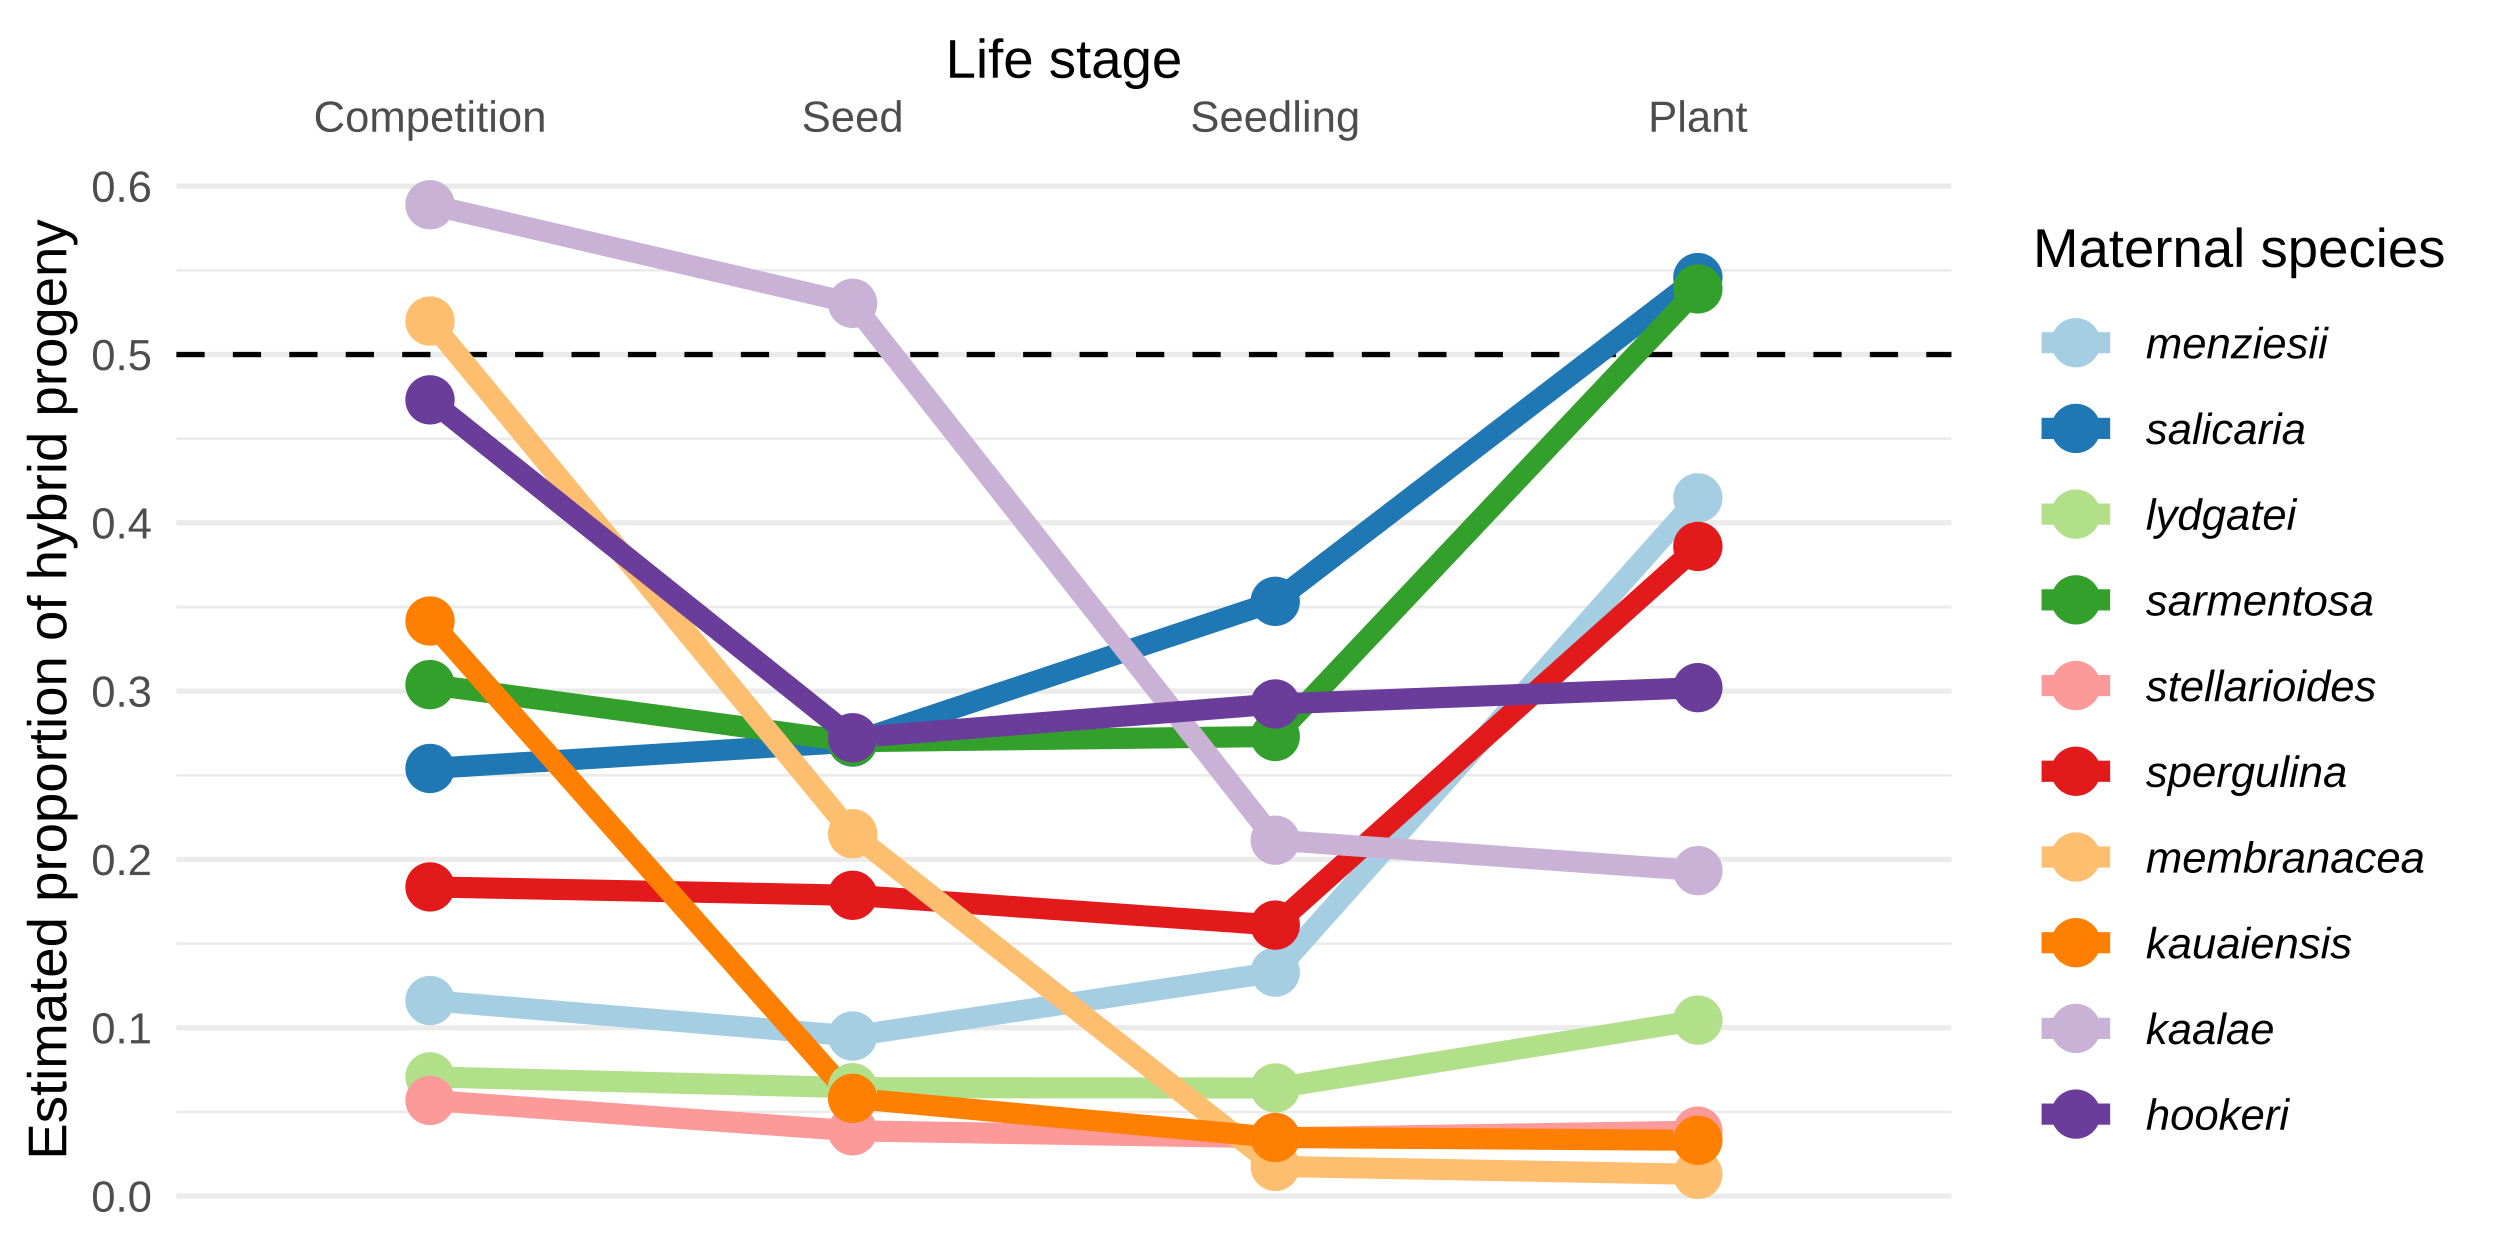
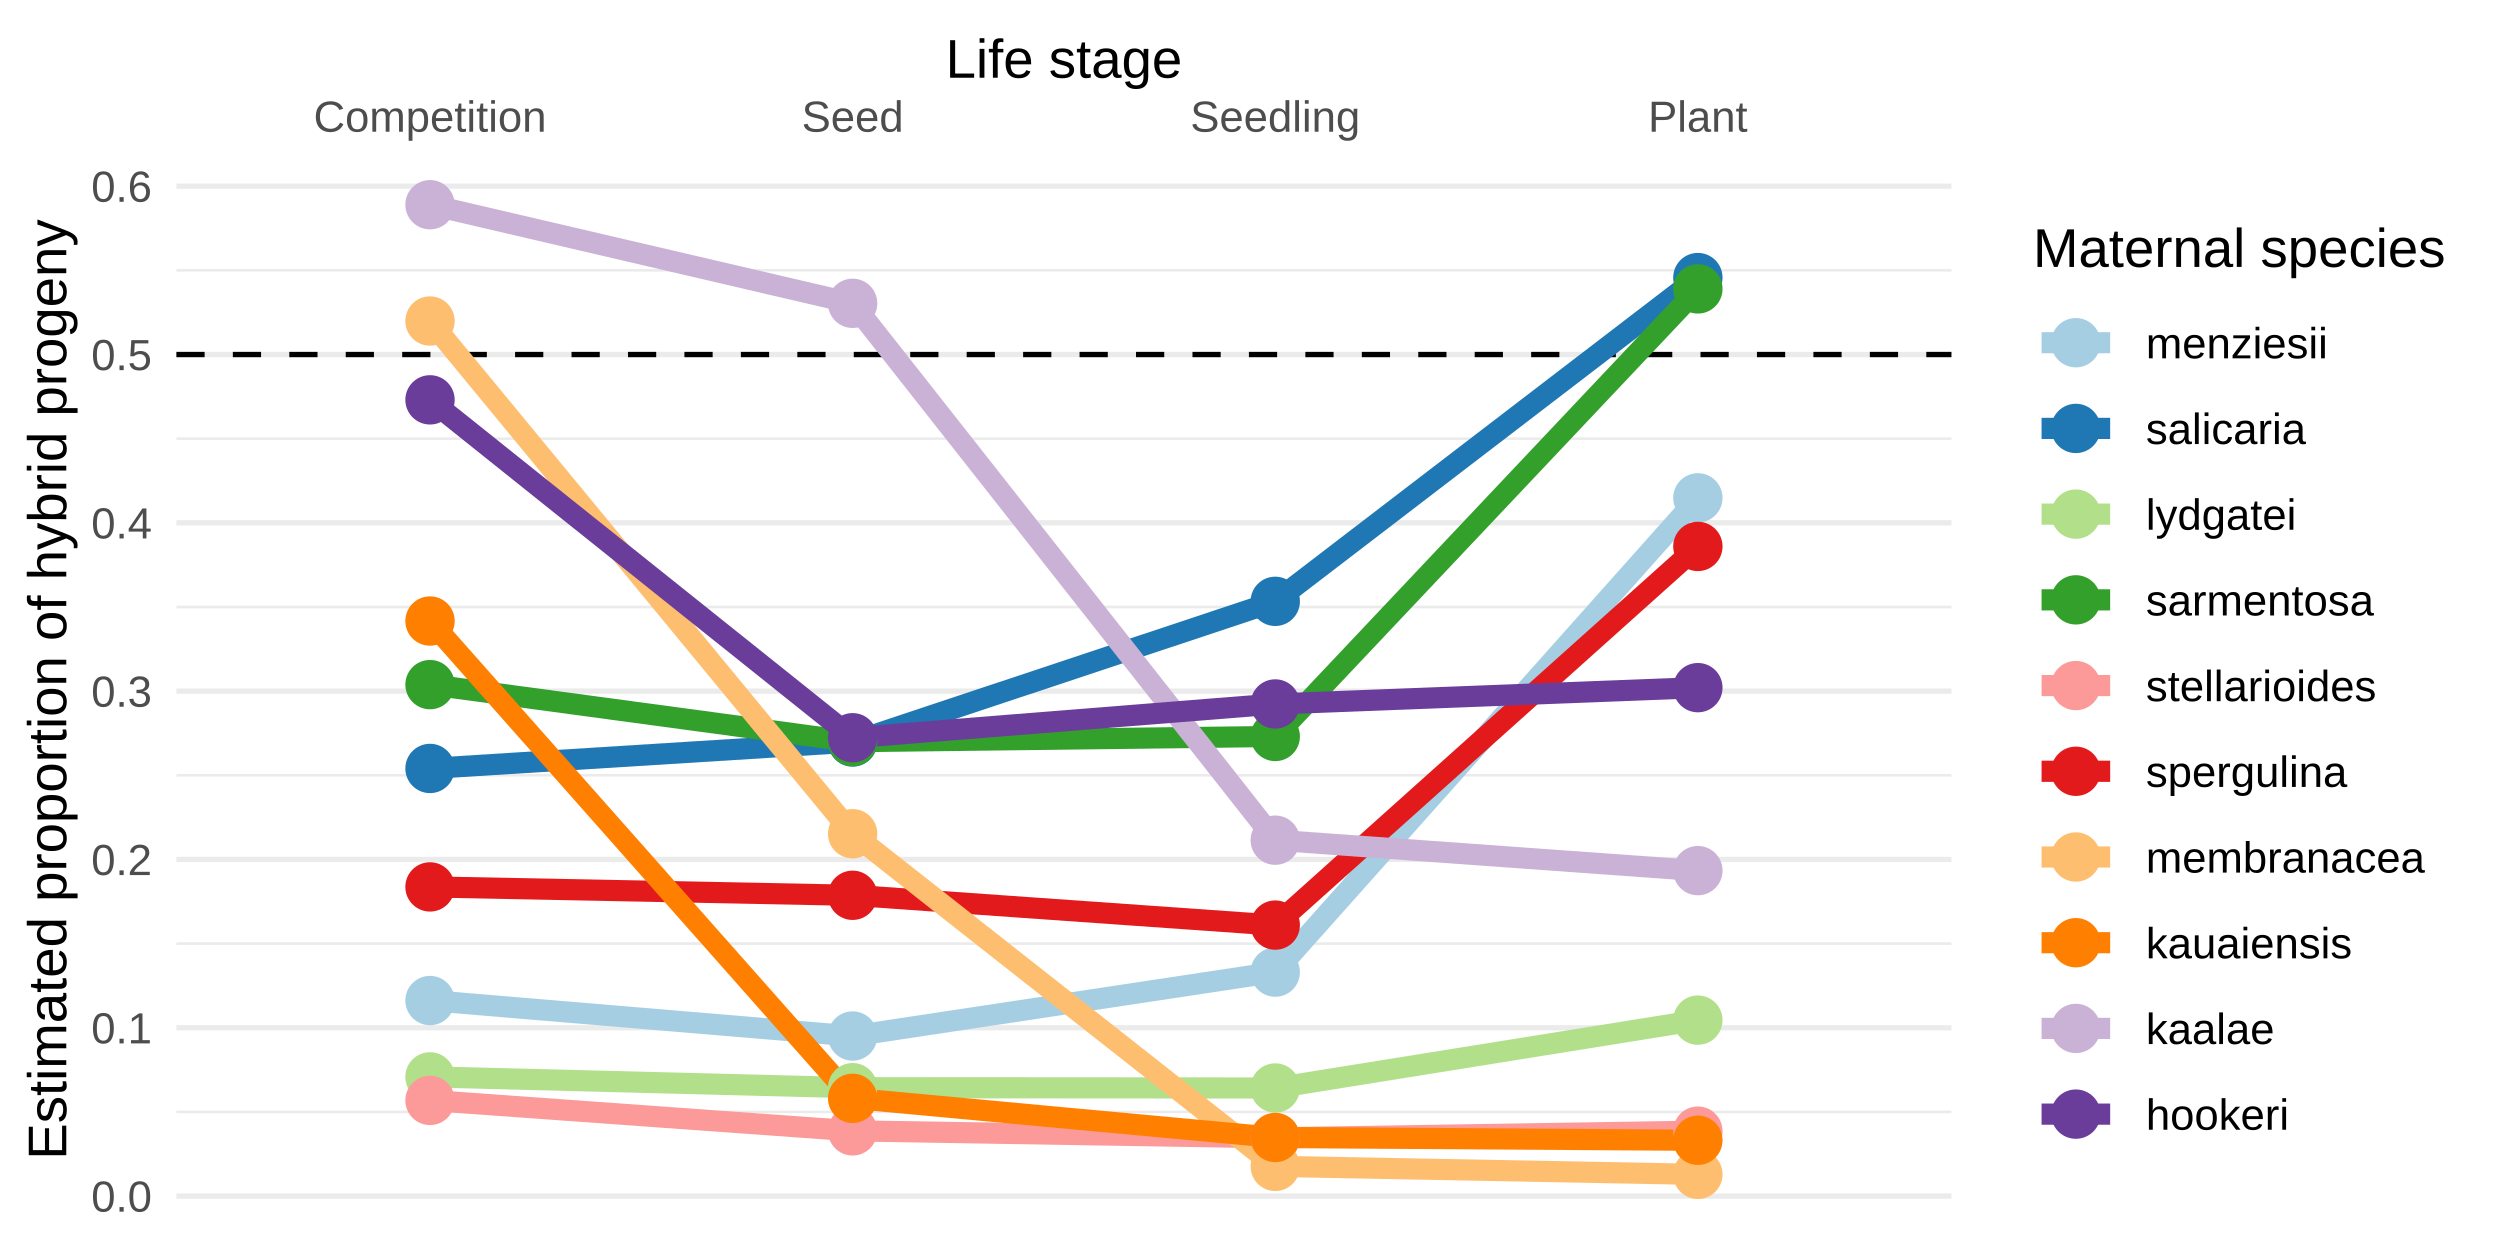
<svg xmlns="http://www.w3.org/2000/svg" width="504.00pt" height="252.00pt" viewBox="0 0 504.00 252.00">
  <g class="svglite">
    <defs>
      <style type="text/css">
    .svglite line, .svglite polyline, .svglite polygon, .svglite path, .svglite rect, .svglite circle {
      fill: none;
      stroke: #000000;
      stroke-linecap: round;
      stroke-linejoin: round;
      stroke-miterlimit: 10.00;
    }
    .svglite text {
      white-space: pre;
    }
    .svglite g.glyphgroup path {
      fill: inherit;
      stroke: none;
    }
  </style>
    </defs>
    <rect width="100%" height="100%" style="stroke: none; fill: #FFFFFF;" />
    <defs>
      <clipPath id="cpMC4wMHw1MDQuMDB8MC4wMHwyNTIuMDA=">
        <rect x="0.00" y="0.00" width="504.00" height="252.00" />
      </clipPath>
    </defs>
    <g clip-path="url(#cpMC4wMHw1MDQuMDB8MC4wMHwyNTIuMDA=)">
</g>
    <defs>
      <clipPath id="cpMzUuNTZ8MzkzLjQyfDMxLjUwfDI0Ni41Mg==">
        <rect x="35.56" y="31.50" width="357.85" height="215.02" />
      </clipPath>
    </defs>
    <g clip-path="url(#cpMzUuNTZ8MzkzLjQyfDMxLjUwfDI0Ni41Mg==)">
      <polyline points="35.56,224.16 393.42,224.16 " style="stroke-width: 0.53; stroke: #EBEBEB; stroke-linecap: butt;" />
      <polyline points="35.56,190.23 393.42,190.23 " style="stroke-width: 0.53; stroke: #EBEBEB; stroke-linecap: butt;" />
      <polyline points="35.56,156.30 393.42,156.30 " style="stroke-width: 0.53; stroke: #EBEBEB; stroke-linecap: butt;" />
      <polyline points="35.56,122.37 393.42,122.37 " style="stroke-width: 0.53; stroke: #EBEBEB; stroke-linecap: butt;" />
      <polyline points="35.56,88.43 393.42,88.43 " style="stroke-width: 0.53; stroke: #EBEBEB; stroke-linecap: butt;" />
      <polyline points="35.56,54.50 393.42,54.50 " style="stroke-width: 0.53; stroke: #EBEBEB; stroke-linecap: butt;" />
      <polyline points="35.56,241.13 393.42,241.13 " style="stroke-width: 1.07; stroke: #EBEBEB; stroke-linecap: butt;" />
      <polyline points="35.56,207.20 393.42,207.20 " style="stroke-width: 1.07; stroke: #EBEBEB; stroke-linecap: butt;" />
      <polyline points="35.56,173.26 393.42,173.26 " style="stroke-width: 1.07; stroke: #EBEBEB; stroke-linecap: butt;" />
      <polyline points="35.56,139.33 393.42,139.33 " style="stroke-width: 1.07; stroke: #EBEBEB; stroke-linecap: butt;" />
      <polyline points="35.56,105.40 393.42,105.40 " style="stroke-width: 1.07; stroke: #EBEBEB; stroke-linecap: butt;" />
      <polyline points="35.56,71.47 393.42,71.47 " style="stroke-width: 1.07; stroke: #EBEBEB; stroke-linecap: butt;" />
      <polyline points="35.56,37.53 393.42,37.53 " style="stroke-width: 1.07; stroke: #EBEBEB; stroke-linecap: butt;" />
      <line x1="35.56" y1="71.47" x2="393.42" y2="71.47" style="stroke-width: 1.07; stroke-dasharray: 5.69,5.69; stroke-linecap: butt;" />
      <polyline points="342.29,100.37 257.09,195.98 171.89,208.86 86.69,201.71 " style="stroke-width: 4.27; stroke: #A6CEE3; stroke-linecap: butt;" />
      <polyline points="342.29,55.96 257.09,121.23 171.89,149.59 86.69,154.92 " style="stroke-width: 4.27; stroke: #1F78B4; stroke-linecap: butt;" />
      <polyline points="342.29,205.66 257.09,219.34 171.89,219.28 86.69,217.10 " style="stroke-width: 4.27; stroke: #B2DF8A; stroke-linecap: butt;" />
      <polyline points="342.29,58.24 257.09,148.47 171.89,149.52 86.69,138.02 " style="stroke-width: 4.27; stroke: #33A02C; stroke-linecap: butt;" />
      <polyline points="342.29,228.04 257.09,229.39 171.89,227.98 86.69,221.84 " style="stroke-width: 4.27; stroke: #FB9A99; stroke-linecap: butt;" />
      <polyline points="342.29,110.16 257.09,186.50 171.89,180.49 86.69,178.80 " style="stroke-width: 4.27; stroke: #E31A1C; stroke-linecap: butt;" />
      <polyline points="342.29,236.75 257.09,235.14 171.89,168.08 86.69,64.72 " style="stroke-width: 4.27; stroke: #FDBF6F; stroke-linecap: butt;" />
      <polyline points="342.29,229.88 257.09,229.32 171.89,221.42 86.69,125.20 " style="stroke-width: 4.27; stroke: #FF7F00; stroke-linecap: butt;" />
      <polyline points="342.29,175.52 257.09,169.38 171.89,61.15 86.69,41.27 " style="stroke-width: 4.27; stroke: #CAB2D6; stroke-linecap: butt;" />
      <polyline points="342.29,138.63 257.09,141.92 171.89,148.73 86.69,80.61 " style="stroke-width: 4.27; stroke: #6A3D9A; stroke-linecap: butt;" />
      <circle cx="342.29" cy="100.37" r="4.62" style="stroke-width: 0.71; stroke: #A6CEE3; fill: #A6CEE3;" />
      <circle cx="257.09" cy="195.98" r="4.62" style="stroke-width: 0.71; stroke: #A6CEE3; fill: #A6CEE3;" />
      <circle cx="171.89" cy="208.86" r="4.62" style="stroke-width: 0.71; stroke: #A6CEE3; fill: #A6CEE3;" />
      <circle cx="86.69" cy="201.71" r="4.62" style="stroke-width: 0.71; stroke: #A6CEE3; fill: #A6CEE3;" />
      <circle cx="342.29" cy="55.96" r="4.62" style="stroke-width: 0.71; stroke: #1F78B4; fill: #1F78B4;" />
      <circle cx="257.09" cy="121.23" r="4.62" style="stroke-width: 0.71; stroke: #1F78B4; fill: #1F78B4;" />
      <circle cx="171.89" cy="149.59" r="4.62" style="stroke-width: 0.71; stroke: #1F78B4; fill: #1F78B4;" />
      <circle cx="86.69" cy="154.92" r="4.62" style="stroke-width: 0.71; stroke: #1F78B4; fill: #1F78B4;" />
      <circle cx="342.29" cy="205.66" r="4.62" style="stroke-width: 0.71; stroke: #B2DF8A; fill: #B2DF8A;" />
      <circle cx="257.09" cy="219.34" r="4.62" style="stroke-width: 0.71; stroke: #B2DF8A; fill: #B2DF8A;" />
      <circle cx="171.89" cy="219.28" r="4.62" style="stroke-width: 0.71; stroke: #B2DF8A; fill: #B2DF8A;" />
      <circle cx="86.69" cy="217.10" r="4.62" style="stroke-width: 0.71; stroke: #B2DF8A; fill: #B2DF8A;" />
      <circle cx="342.29" cy="58.24" r="4.62" style="stroke-width: 0.71; stroke: #33A02C; fill: #33A02C;" />
      <circle cx="257.09" cy="148.47" r="4.62" style="stroke-width: 0.71; stroke: #33A02C; fill: #33A02C;" />
      <circle cx="171.89" cy="149.52" r="4.62" style="stroke-width: 0.71; stroke: #33A02C; fill: #33A02C;" />
      <circle cx="86.69" cy="138.02" r="4.62" style="stroke-width: 0.71; stroke: #33A02C; fill: #33A02C;" />
      <circle cx="342.29" cy="228.04" r="4.62" style="stroke-width: 0.71; stroke: #FB9A99; fill: #FB9A99;" />
      <circle cx="257.09" cy="229.39" r="4.62" style="stroke-width: 0.71; stroke: #FB9A99; fill: #FB9A99;" />
      <circle cx="171.89" cy="227.98" r="4.62" style="stroke-width: 0.71; stroke: #FB9A99; fill: #FB9A99;" />
      <circle cx="86.69" cy="221.84" r="4.62" style="stroke-width: 0.71; stroke: #FB9A99; fill: #FB9A99;" />
      <circle cx="342.29" cy="110.16" r="4.62" style="stroke-width: 0.71; stroke: #E31A1C; fill: #E31A1C;" />
      <circle cx="257.09" cy="186.50" r="4.62" style="stroke-width: 0.71; stroke: #E31A1C; fill: #E31A1C;" />
      <circle cx="171.89" cy="180.49" r="4.62" style="stroke-width: 0.71; stroke: #E31A1C; fill: #E31A1C;" />
      <circle cx="86.69" cy="178.80" r="4.62" style="stroke-width: 0.71; stroke: #E31A1C; fill: #E31A1C;" />
      <circle cx="342.29" cy="236.75" r="4.62" style="stroke-width: 0.71; stroke: #FDBF6F; fill: #FDBF6F;" />
      <circle cx="257.09" cy="235.14" r="4.62" style="stroke-width: 0.71; stroke: #FDBF6F; fill: #FDBF6F;" />
      <circle cx="171.89" cy="168.08" r="4.62" style="stroke-width: 0.71; stroke: #FDBF6F; fill: #FDBF6F;" />
      <circle cx="86.69" cy="64.72" r="4.62" style="stroke-width: 0.71; stroke: #FDBF6F; fill: #FDBF6F;" />
      <circle cx="342.29" cy="229.88" r="4.62" style="stroke-width: 0.71; stroke: #FF7F00; fill: #FF7F00;" />
      <circle cx="257.09" cy="229.32" r="4.62" style="stroke-width: 0.71; stroke: #FF7F00; fill: #FF7F00;" />
      <circle cx="171.89" cy="221.42" r="4.62" style="stroke-width: 0.71; stroke: #FF7F00; fill: #FF7F00;" />
      <circle cx="86.69" cy="125.20" r="4.62" style="stroke-width: 0.71; stroke: #FF7F00; fill: #FF7F00;" />
      <circle cx="342.29" cy="175.52" r="4.62" style="stroke-width: 0.71; stroke: #CAB2D6; fill: #CAB2D6;" />
      <circle cx="257.09" cy="169.38" r="4.62" style="stroke-width: 0.71; stroke: #CAB2D6; fill: #CAB2D6;" />
      <circle cx="171.89" cy="61.15" r="4.62" style="stroke-width: 0.71; stroke: #CAB2D6; fill: #CAB2D6;" />
      <circle cx="86.69" cy="41.27" r="4.62" style="stroke-width: 0.71; stroke: #CAB2D6; fill: #CAB2D6;" />
      <circle cx="342.29" cy="138.63" r="4.62" style="stroke-width: 0.71; stroke: #6A3D9A; fill: #6A3D9A;" />
      <circle cx="257.09" cy="141.92" r="4.62" style="stroke-width: 0.71; stroke: #6A3D9A; fill: #6A3D9A;" />
      <circle cx="171.89" cy="148.73" r="4.62" style="stroke-width: 0.71; stroke: #6A3D9A; fill: #6A3D9A;" />
      <circle cx="86.69" cy="80.61" r="4.62" style="stroke-width: 0.71; stroke: #6A3D9A; fill: #6A3D9A;" />
    </g>
    <g clip-path="url(#cpMC4wMHw1MDQuMDB8MC4wMHwyNTIuMDA=)">
      <text x="86.69" y="26.56" text-anchor="middle" style="font-size: 8.80px;fill: #4D4D4D; font-family: &quot;Arial&quot;;">Competition</text>
      <text x="171.89" y="26.56" text-anchor="middle" style="font-size: 8.80px;fill: #4D4D4D; font-family: &quot;Arial&quot;;">Seed</text>
      <text x="257.09" y="26.56" text-anchor="middle" style="font-size: 8.80px;fill: #4D4D4D; font-family: &quot;Arial&quot;;">Seedling</text>
      <text x="342.29" y="26.56" text-anchor="middle" style="font-size: 8.80px;fill: #4D4D4D; font-family: &quot;Arial&quot;;">Plant</text>
      <text x="30.63" y="244.28" text-anchor="end" style="font-size: 8.80px;fill: #4D4D4D; font-family: &quot;Arial&quot;;">0.0</text>
      <text x="30.63" y="210.35" text-anchor="end" style="font-size: 8.80px;fill: #4D4D4D; font-family: &quot;Arial&quot;;">0.1</text>
      <text x="30.63" y="176.41" text-anchor="end" style="font-size: 8.80px;fill: #4D4D4D; font-family: &quot;Arial&quot;;">0.2</text>
      <text x="30.63" y="142.48" text-anchor="end" style="font-size: 8.80px;fill: #4D4D4D; font-family: &quot;Arial&quot;;">0.3</text>
      <text x="30.63" y="108.55" text-anchor="end" style="font-size: 8.80px;fill: #4D4D4D; font-family: &quot;Arial&quot;;">0.4</text>
      <text x="30.63" y="74.62" text-anchor="end" style="font-size: 8.80px;fill: #4D4D4D; font-family: &quot;Arial&quot;;">0.5</text>
      <text x="30.63" y="40.68" text-anchor="end" style="font-size: 8.80px;fill: #4D4D4D; font-family: &quot;Arial&quot;;">0.6</text>
      <text x="214.49" y="15.67" text-anchor="middle" style="font-size: 11.00px; font-family: &quot;Arial&quot;;">Life stage</text>
      <text transform="translate(13.36,139.01) rotate(-90)" text-anchor="middle" style="font-size: 11.00px; font-family: &quot;Arial&quot;;">Estimated proportion of hybrid progeny</text>
      <text x="409.85" y="53.81" style="font-size: 11.00px; font-family: &quot;Arial&quot;;">Maternal species</text>
      <line x1="411.58" y1="69.09" x2="425.41" y2="69.09" style="stroke-width: 4.27; stroke: #A6CEE3; stroke-linecap: butt;" />
      <circle cx="418.49" cy="69.09" r="4.62" style="stroke-width: 0.71; stroke: #A6CEE3; fill: #A6CEE3;" />
      <line x1="411.58" y1="86.37" x2="425.41" y2="86.37" style="stroke-width: 4.27; stroke: #1F78B4; stroke-linecap: butt;" />
      <circle cx="418.49" cy="86.37" r="4.62" style="stroke-width: 0.71; stroke: #1F78B4; fill: #1F78B4;" />
      <line x1="411.58" y1="103.65" x2="425.41" y2="103.65" style="stroke-width: 4.27; stroke: #B2DF8A; stroke-linecap: butt;" />
      <circle cx="418.49" cy="103.65" r="4.62" style="stroke-width: 0.71; stroke: #B2DF8A; fill: #B2DF8A;" />
      <line x1="411.58" y1="120.93" x2="425.41" y2="120.93" style="stroke-width: 4.27; stroke: #33A02C; stroke-linecap: butt;" />
      <circle cx="418.49" cy="120.93" r="4.62" style="stroke-width: 0.71; stroke: #33A02C; fill: #33A02C;" />
      <line x1="411.58" y1="138.21" x2="425.41" y2="138.21" style="stroke-width: 4.27; stroke: #FB9A99; stroke-linecap: butt;" />
      <circle cx="418.49" cy="138.21" r="4.62" style="stroke-width: 0.71; stroke: #FB9A99; fill: #FB9A99;" />
      <line x1="411.58" y1="155.49" x2="425.41" y2="155.49" style="stroke-width: 4.27; stroke: #E31A1C; stroke-linecap: butt;" />
      <circle cx="418.49" cy="155.49" r="4.62" style="stroke-width: 0.71; stroke: #E31A1C; fill: #E31A1C;" />
      <line x1="411.58" y1="172.77" x2="425.41" y2="172.77" style="stroke-width: 4.27; stroke: #FDBF6F; stroke-linecap: butt;" />
      <circle cx="418.49" cy="172.77" r="4.62" style="stroke-width: 0.71; stroke: #FDBF6F; fill: #FDBF6F;" />
      <line x1="411.58" y1="190.05" x2="425.41" y2="190.05" style="stroke-width: 4.27; stroke: #FF7F00; stroke-linecap: butt;" />
      <circle cx="418.49" cy="190.05" r="4.62" style="stroke-width: 0.71; stroke: #FF7F00; fill: #FF7F00;" />
      <line x1="411.58" y1="207.33" x2="425.41" y2="207.33" style="stroke-width: 4.27; stroke: #CAB2D6; stroke-linecap: butt;" />
      <circle cx="418.49" cy="207.33" r="4.62" style="stroke-width: 0.71; stroke: #CAB2D6; fill: #CAB2D6;" />
      <line x1="411.58" y1="224.61" x2="425.41" y2="224.61" style="stroke-width: 4.27; stroke: #6A3D9A; stroke-linecap: butt;" />
      <circle cx="418.49" cy="224.61" r="4.62" style="stroke-width: 0.71; stroke: #6A3D9A; fill: #6A3D9A;" />
-       <text x="432.61" y="72.24" style="font-size: 8.80px; font-style: italic; font-family: &quot;Arial&quot;;">menziesii</text>
-       <text x="432.61" y="89.52" style="font-size: 8.80px; font-style: italic; font-family: &quot;Arial&quot;;">salicaria</text>
-       <text x="432.61" y="106.80" style="font-size: 8.80px; font-style: italic; font-family: &quot;Arial&quot;;">lydgatei</text>
-       <text x="432.61" y="124.08" style="font-size: 8.80px; font-style: italic; font-family: &quot;Arial&quot;;">sarmentosa</text>
-       <text x="432.61" y="141.36" style="font-size: 8.80px; font-style: italic; font-family: &quot;Arial&quot;;">stellarioides</text>
-       <text x="432.61" y="158.64" style="font-size: 8.80px; font-style: italic; font-family: &quot;Arial&quot;;">spergulina</text>
-       <text x="432.61" y="175.92" style="font-size: 8.80px; font-style: italic; font-family: &quot;Arial&quot;;">membranacea</text>
-       <text x="432.61" y="193.20" style="font-size: 8.80px; font-style: italic; font-family: &quot;Arial&quot;;">kauaiensis</text>
-       <text x="432.61" y="210.48" style="font-size: 8.80px; font-style: italic; font-family: &quot;Arial&quot;;">kaalae</text>
-       <text x="432.61" y="227.76" style="font-size: 8.80px; font-style: italic; font-family: &quot;Arial&quot;;">hookeri</text>
+       <text x="432.61" y="72.24" style="font-size: 8.80px; font-family: &quot;Arial&quot;;">menziesii</text>
+       <text x="432.61" y="89.52" style="font-size: 8.80px; font-family: &quot;Arial&quot;;">salicaria</text>
+       <text x="432.61" y="106.80" style="font-size: 8.80px; font-family: &quot;Arial&quot;;">lydgatei</text>
+       <text x="432.61" y="124.08" style="font-size: 8.80px; font-family: &quot;Arial&quot;;">sarmentosa</text>
+       <text x="432.61" y="141.36" style="font-size: 8.80px; font-family: &quot;Arial&quot;;">stellarioides</text>
+       <text x="432.61" y="158.64" style="font-size: 8.80px; font-family: &quot;Arial&quot;;">spergulina</text>
+       <text x="432.61" y="175.92" style="font-size: 8.80px; font-family: &quot;Arial&quot;;">membranacea</text>
+       <text x="432.61" y="193.20" style="font-size: 8.80px; font-family: &quot;Arial&quot;;">kauaiensis</text>
+       <text x="432.61" y="210.48" style="font-size: 8.80px; font-family: &quot;Arial&quot;;">kaalae</text>
+       <text x="432.61" y="227.76" style="font-size: 8.80px; font-family: &quot;Arial&quot;;">hookeri</text>
    </g>
  </g>
</svg>
